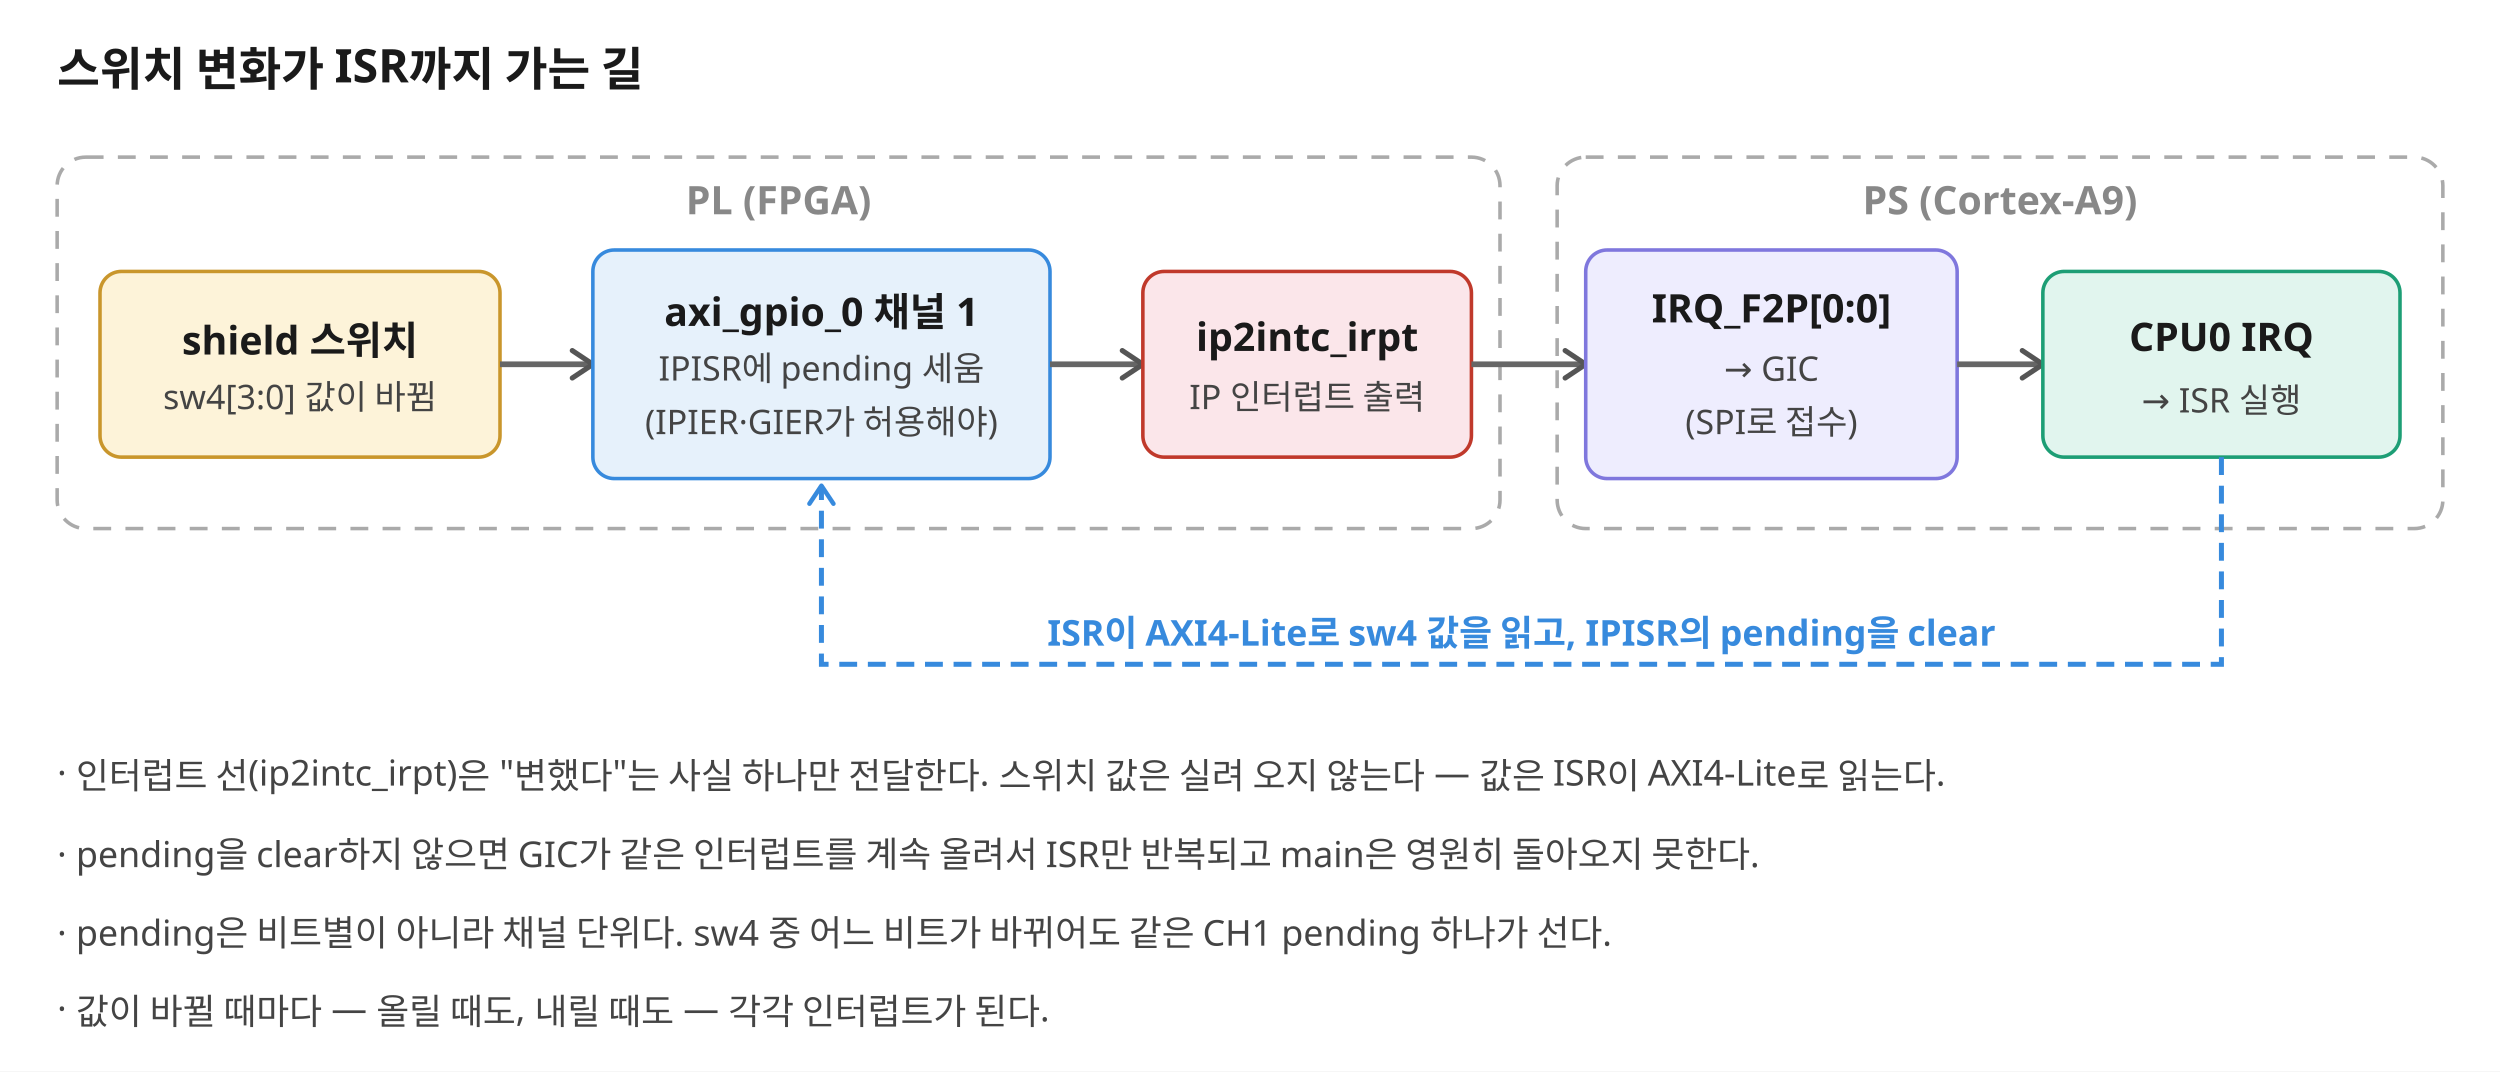
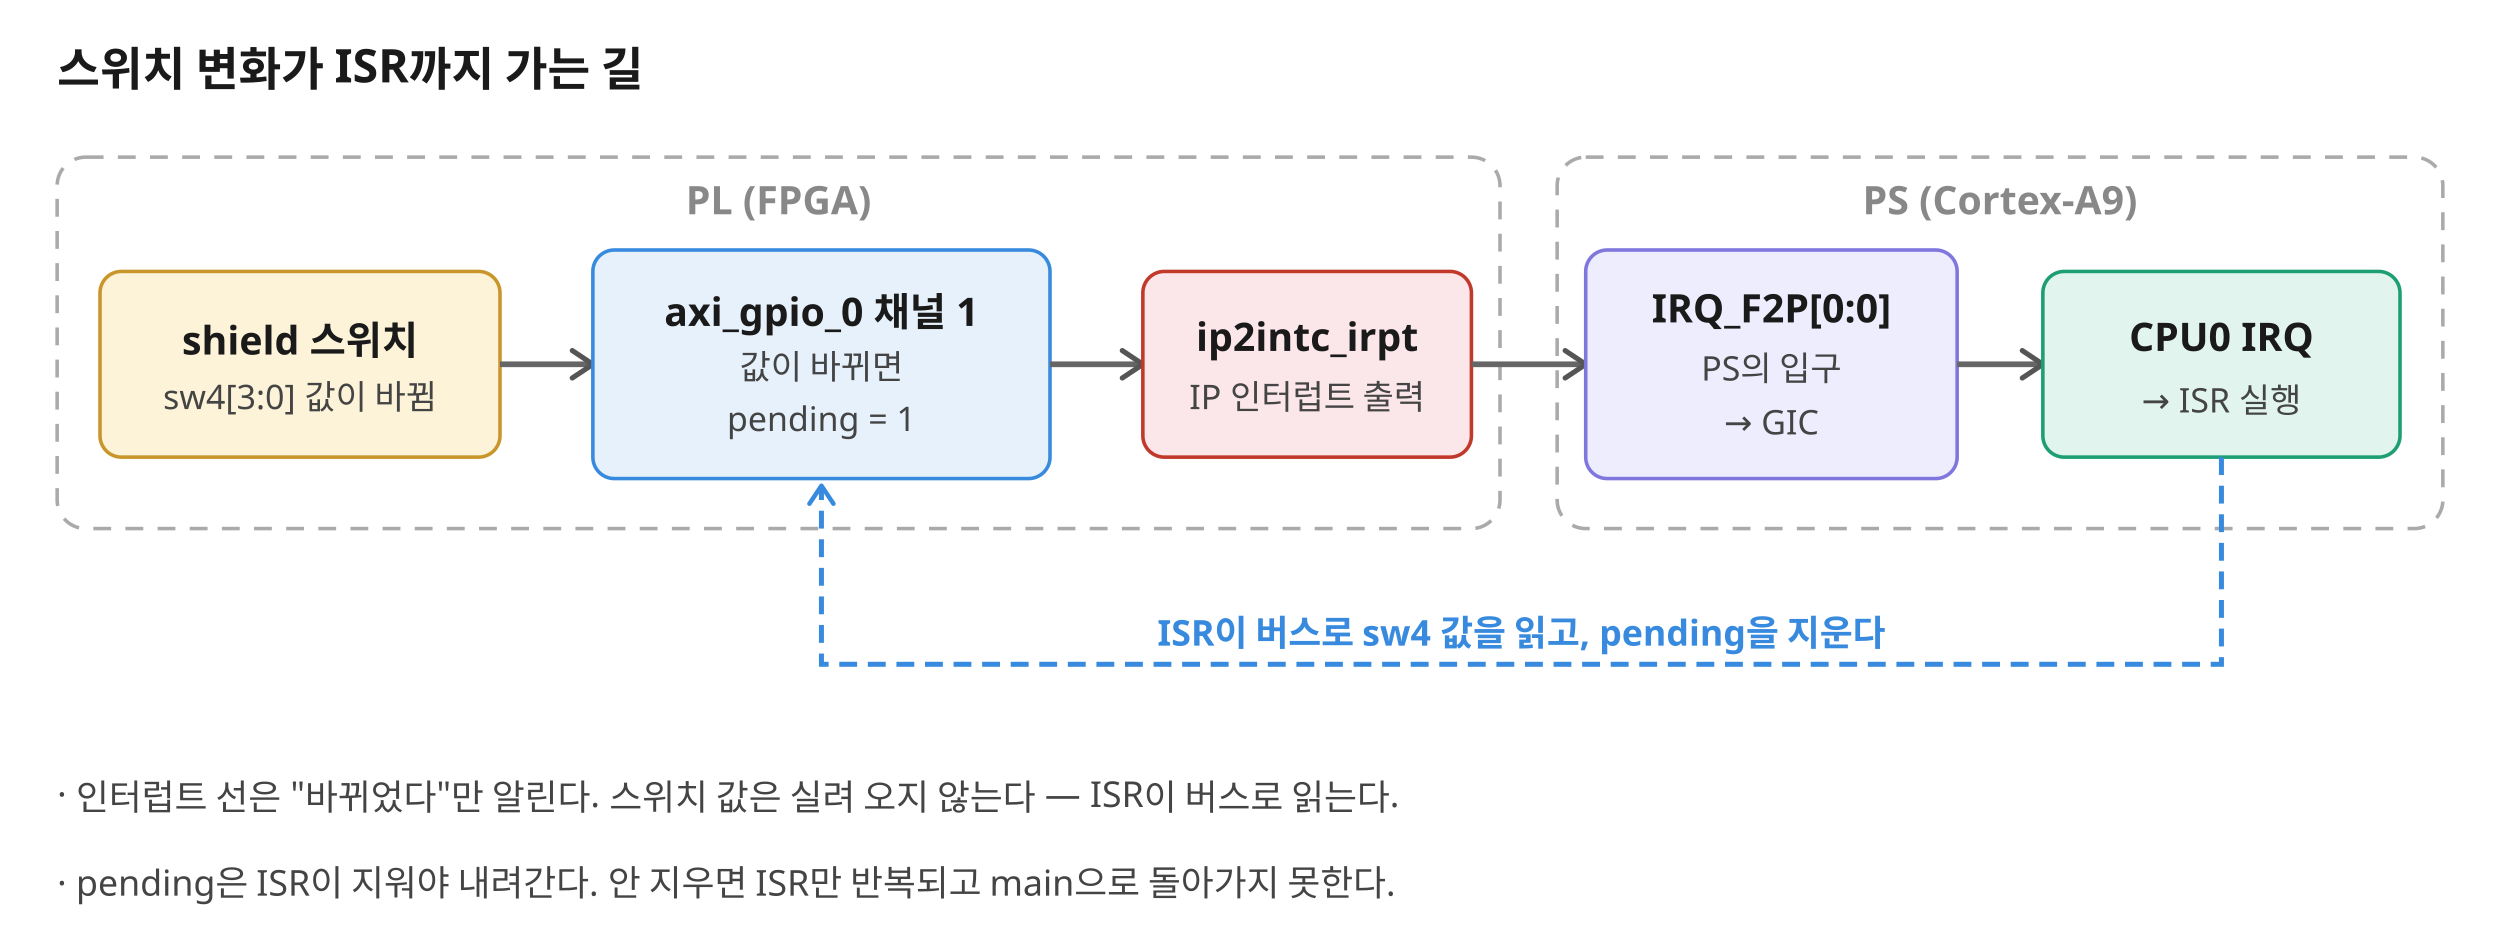
- <svg xmlns="http://www.w3.org/2000/svg" width="700" height="300" viewBox="0 0 700 300">
+ <svg xmlns="http://www.w3.org/2000/svg" width="700" height="266" viewBox="0 0 700 266">
  <defs>
    <marker id="arr" viewBox="0 0 10 10" refX="8" refY="5" markerWidth="6" markerHeight="6" orient="auto">
      <path d="M2 1L8 5L2 9" fill="none" stroke="#555" stroke-width="1.5" stroke-linecap="round" stroke-linejoin="round" />
    </marker>
    <marker id="arrB" viewBox="0 0 10 10" refX="8" refY="5" markerWidth="6" markerHeight="6" orient="auto">
      <path d="M2 1L8 5L2 9" fill="none" stroke="#378add" stroke-width="1.5" stroke-linecap="round" stroke-linejoin="round" />
    </marker>
    <style>
.bg  {fill:#ffffff;}
.pin {fill:#fdf3d9;stroke:#c9962c;stroke-width:1;}
.ip  {fill:#e6f1fb;stroke:#378add;stroke-width:1;}
.sig {fill:#fbe6ea;stroke:#c0392b;stroke-width:1;}
.ps  {fill:#eeedfe;stroke:#7f77dd;stroke-width:1;}
.cpu {fill:#e1f5ee;stroke:#1d9e75;stroke-width:1;}
.zone{fill:none;stroke:#aaa;stroke-width:1;stroke-dasharray:5 4;}
.al  {stroke:#666;stroke-width:1.6;fill:none;marker-end:url(#arr);}
.alb {stroke:#378add;stroke-width:1.4;fill:none;marker-end:url(#arrB);stroke-dasharray:5 3;}
.h   {font:700 13px sans-serif;fill:#1a1a1a;text-anchor:start;}
.t   {font:600 11px sans-serif;fill:#1a1a1a;text-anchor:middle;dominant-baseline:central;}
.s   {font:400 9.5px sans-serif;fill:#444;text-anchor:middle;dominant-baseline:central;}
.sl  {font:400 10px sans-serif;fill:#444;text-anchor:start;dominant-baseline:central;}
.zt  {font:700 11px sans-serif;fill:#888;text-anchor:middle;}
.bl  {font:600 10px sans-serif;fill:#378add;text-anchor:middle;dominant-baseline:central;}
</style>
  </defs>
-   <rect class="bg" x="0" y="0" width="700" height="300" />
+   <rect class="bg" x="0" y="0" width="700" height="266" />
  <text class="h" x="16" y="24">스위치 변화가 ISR까지 가는 길</text>
  <rect class="zone" x="16" y="44" width="404" height="104" rx="8" />
  <text class="zt" x="218" y="60">PL (FPGA)</text>
  <rect class="zone" x="436" y="44" width="248" height="104" rx="8" />
  <text class="zt" x="560" y="60">PS (Cortex-A9)</text>
  <rect class="pin" x="28" y="76" width="112" height="52" rx="6" />
  <text class="t" x="84" y="94">shield 스위치</text>
  <text class="s" x="84" y="110">sw4[3:0] 값이 바뀜</text>
  <line class="al" x1="140" y1="102" x2="166" y2="102" />
  <rect class="ip" x="166" y="70" width="128" height="64" rx="6" />
  <text class="t" x="230" y="86">axi_gpio_0 채널 1</text>
-   <text class="s" x="230" y="102">IPISR에 pending 세움</text>
-   <text class="s" x="230" y="117">(IPIER·GIER가 허용해야)</text>
+   <text class="s" x="230" y="102">값이 바뀌면</text>
+   <text class="s" x="230" y="117">pending = 1</text>
  <line class="al" x1="294" y1="102" x2="320" y2="102" />
  <rect class="sig" x="320" y="76" width="92" height="52" rx="6" />
  <text class="t" x="366" y="94">ip2intc_irpt</text>
  <text class="s" x="366" y="110">IP 인터럽트 출력</text>
  <line class="al" x1="412" y1="102" x2="444" y2="102" />
  <rect class="ps" x="444" y="70" width="104" height="64" rx="6" />
  <text class="t" x="496" y="86">IRQ_F2P[0:0]</text>
-   <text class="s" x="496" y="102">→ GIC</text>
-   <text class="s" x="496" y="117">(SPI로 접수)</text>
+   <text class="s" x="496" y="102">PS의 입구</text>
+   <text class="s" x="496" y="117">→ GIC</text>
  <line class="al" x1="548" y1="102" x2="572" y2="102" />
  <rect class="cpu" x="572" y="76" width="100" height="52" rx="6" />
  <text class="t" x="622" y="94">CPU0 IRQ</text>
  <text class="s" x="622" y="110">→ ISR 실행</text>
  <path class="alb" d="M622 128 L622 186 L230 186 L230 136" />
-   <text class="bl" x="426" y="176">ISR이 AXI4-Lite로 sw4 값을 읽고, IPISR의 pending을 clear</text>
-   <text class="sl" x="16" y="216">· 인터럽트 선(ip2intc_irpt)은 "변했다"는 사실 하나만 전달한다. 스위치 값은 실려 오지 않는다 — 값은 ISR이 AXI4-Lite로 읽는다.</text>
-   <text class="sl" x="16" y="238">· pending을 clear하지 않으면 GIC가 같은 인터럽트를 계속 올려서 ISR만 반복되고 main은 영원히 돌아오지 못한다.</text>
-   <text class="sl" x="16" y="260">· pending은 비트별이 아니라 채널 단위다. sw4 중 어느 비트가 바뀌어도 같은 CH1 pending 하나가 선다.</text>
-   <text class="sl" x="16" y="282">· 값이 바뀔 때마다 — 올릴 때도, 내릴 때도 — 각각 인터럽트가 된다.</text>
+   <text class="bl" x="426" y="176">ISR이 버스로 sw4 값을 읽고, pending을 지운다</text>
+   <text class="sl" x="16" y="222">· 인터럽트 선은 "바뀌었다"만 알린다. 스위치 값은 실려 오지 않는다 — ISR이 버스로 읽는다.</text>
+   <text class="sl" x="16" y="246">· pending은 ISR이 지워야 내려간다. 안 지우면 ISR만 반복되고 main으로 돌아가지 못한다.</text>
</svg>
